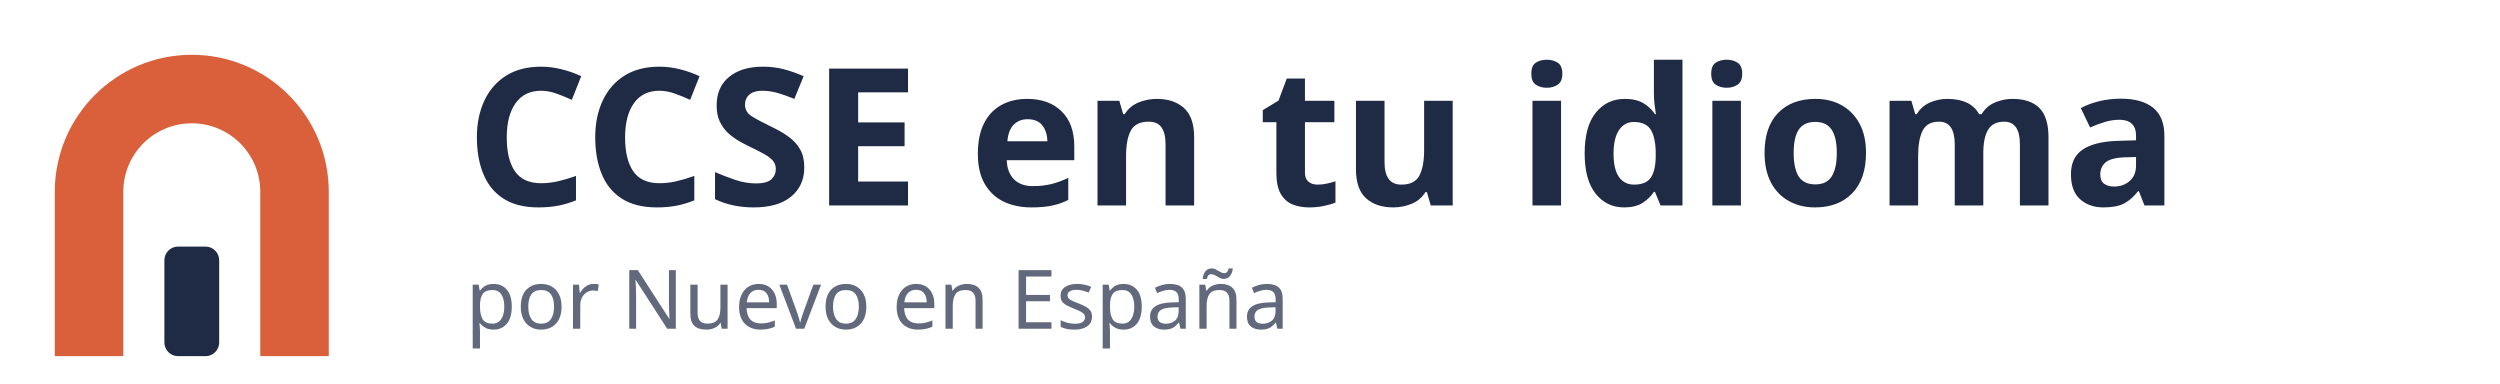
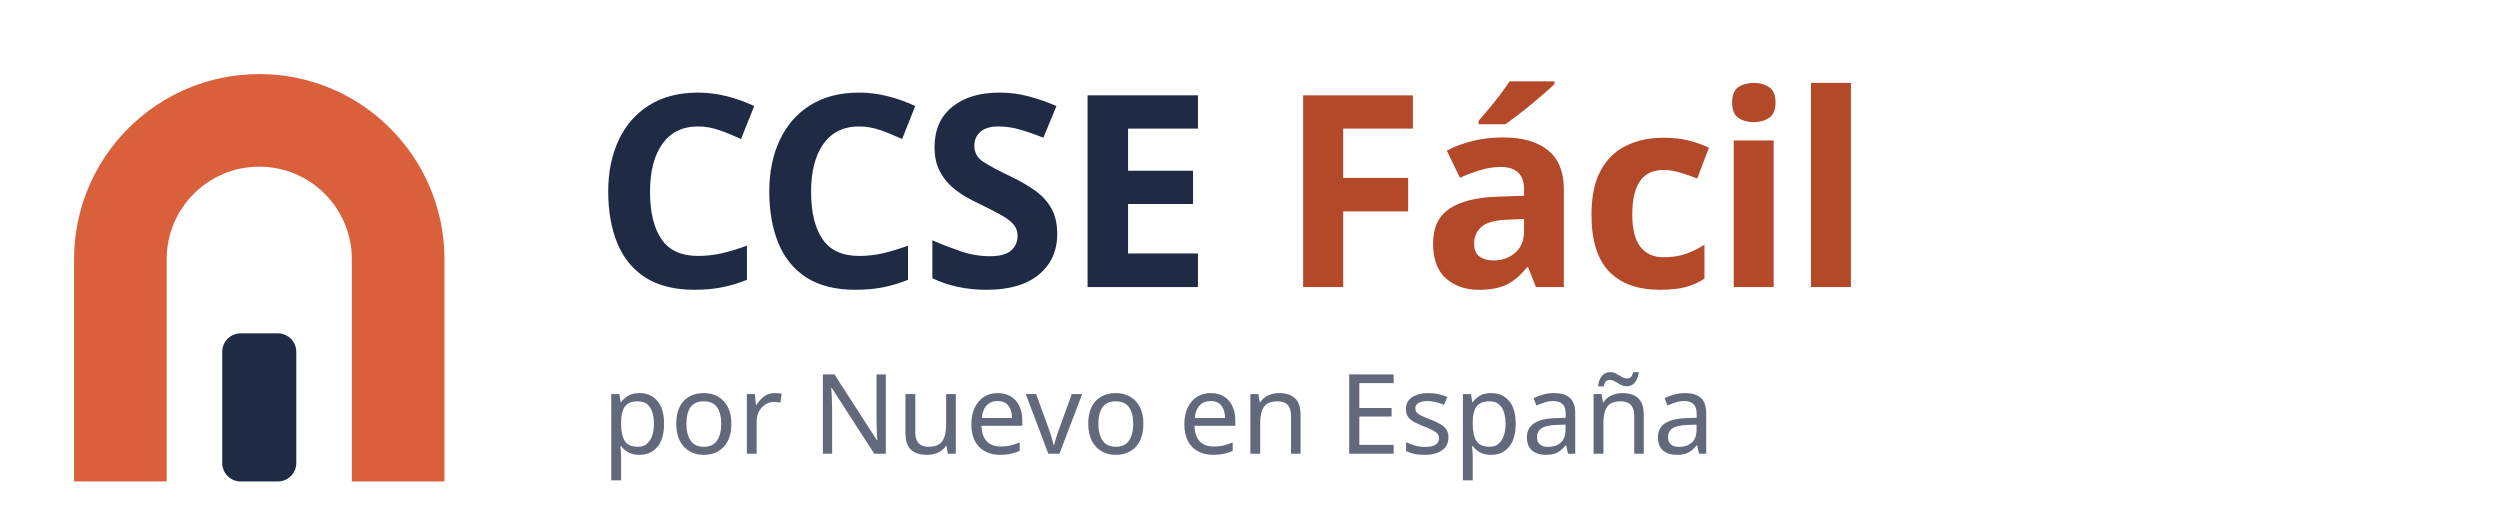
- <svg xmlns="http://www.w3.org/2000/svg" viewBox="0 0 365 56" width="365" height="56" role="img" aria-label="CCSE en tu idioma">
+ <svg xmlns="http://www.w3.org/2000/svg" viewBox="0 0 270 56" width="270" height="56" role="img" aria-label="CCSE Fácil">
  <path d="M8 52V28a20 20 0 0 1 40 0v24h-10V28a10 10 0 0 0-20 0v24z" fill="#D9603B" />
  <rect x="24" y="36" width="8" height="16" rx="2" fill="#1F2A44" />
-   <text x="68" y="30" font-family="Outfit, Avenir Next, Segoe UI, sans-serif" font-weight="700" font-size="28" fill="#1F2A44">CCSE en tu idioma</text>
-   <text x="68" y="48" font-family="Noto Sans, Segoe UI, sans-serif" font-size="12" fill="#1F2A44" opacity="0.7">por Nuevo en España</text>
+   <text x="64" y="31" font-family="Outfit, Avenir Next, Segoe UI, sans-serif" font-weight="700" font-size="29" letter-spacing="-0.5" fill="#1F2A44">CCSE <tspan fill="#B4492A">Fácil</tspan>
+   </text>
+   <text x="65" y="49" font-family="Noto Sans, Segoe UI, sans-serif" font-size="12" fill="#1F2A44" opacity="0.7">por Nuevo en España</text>
</svg>
